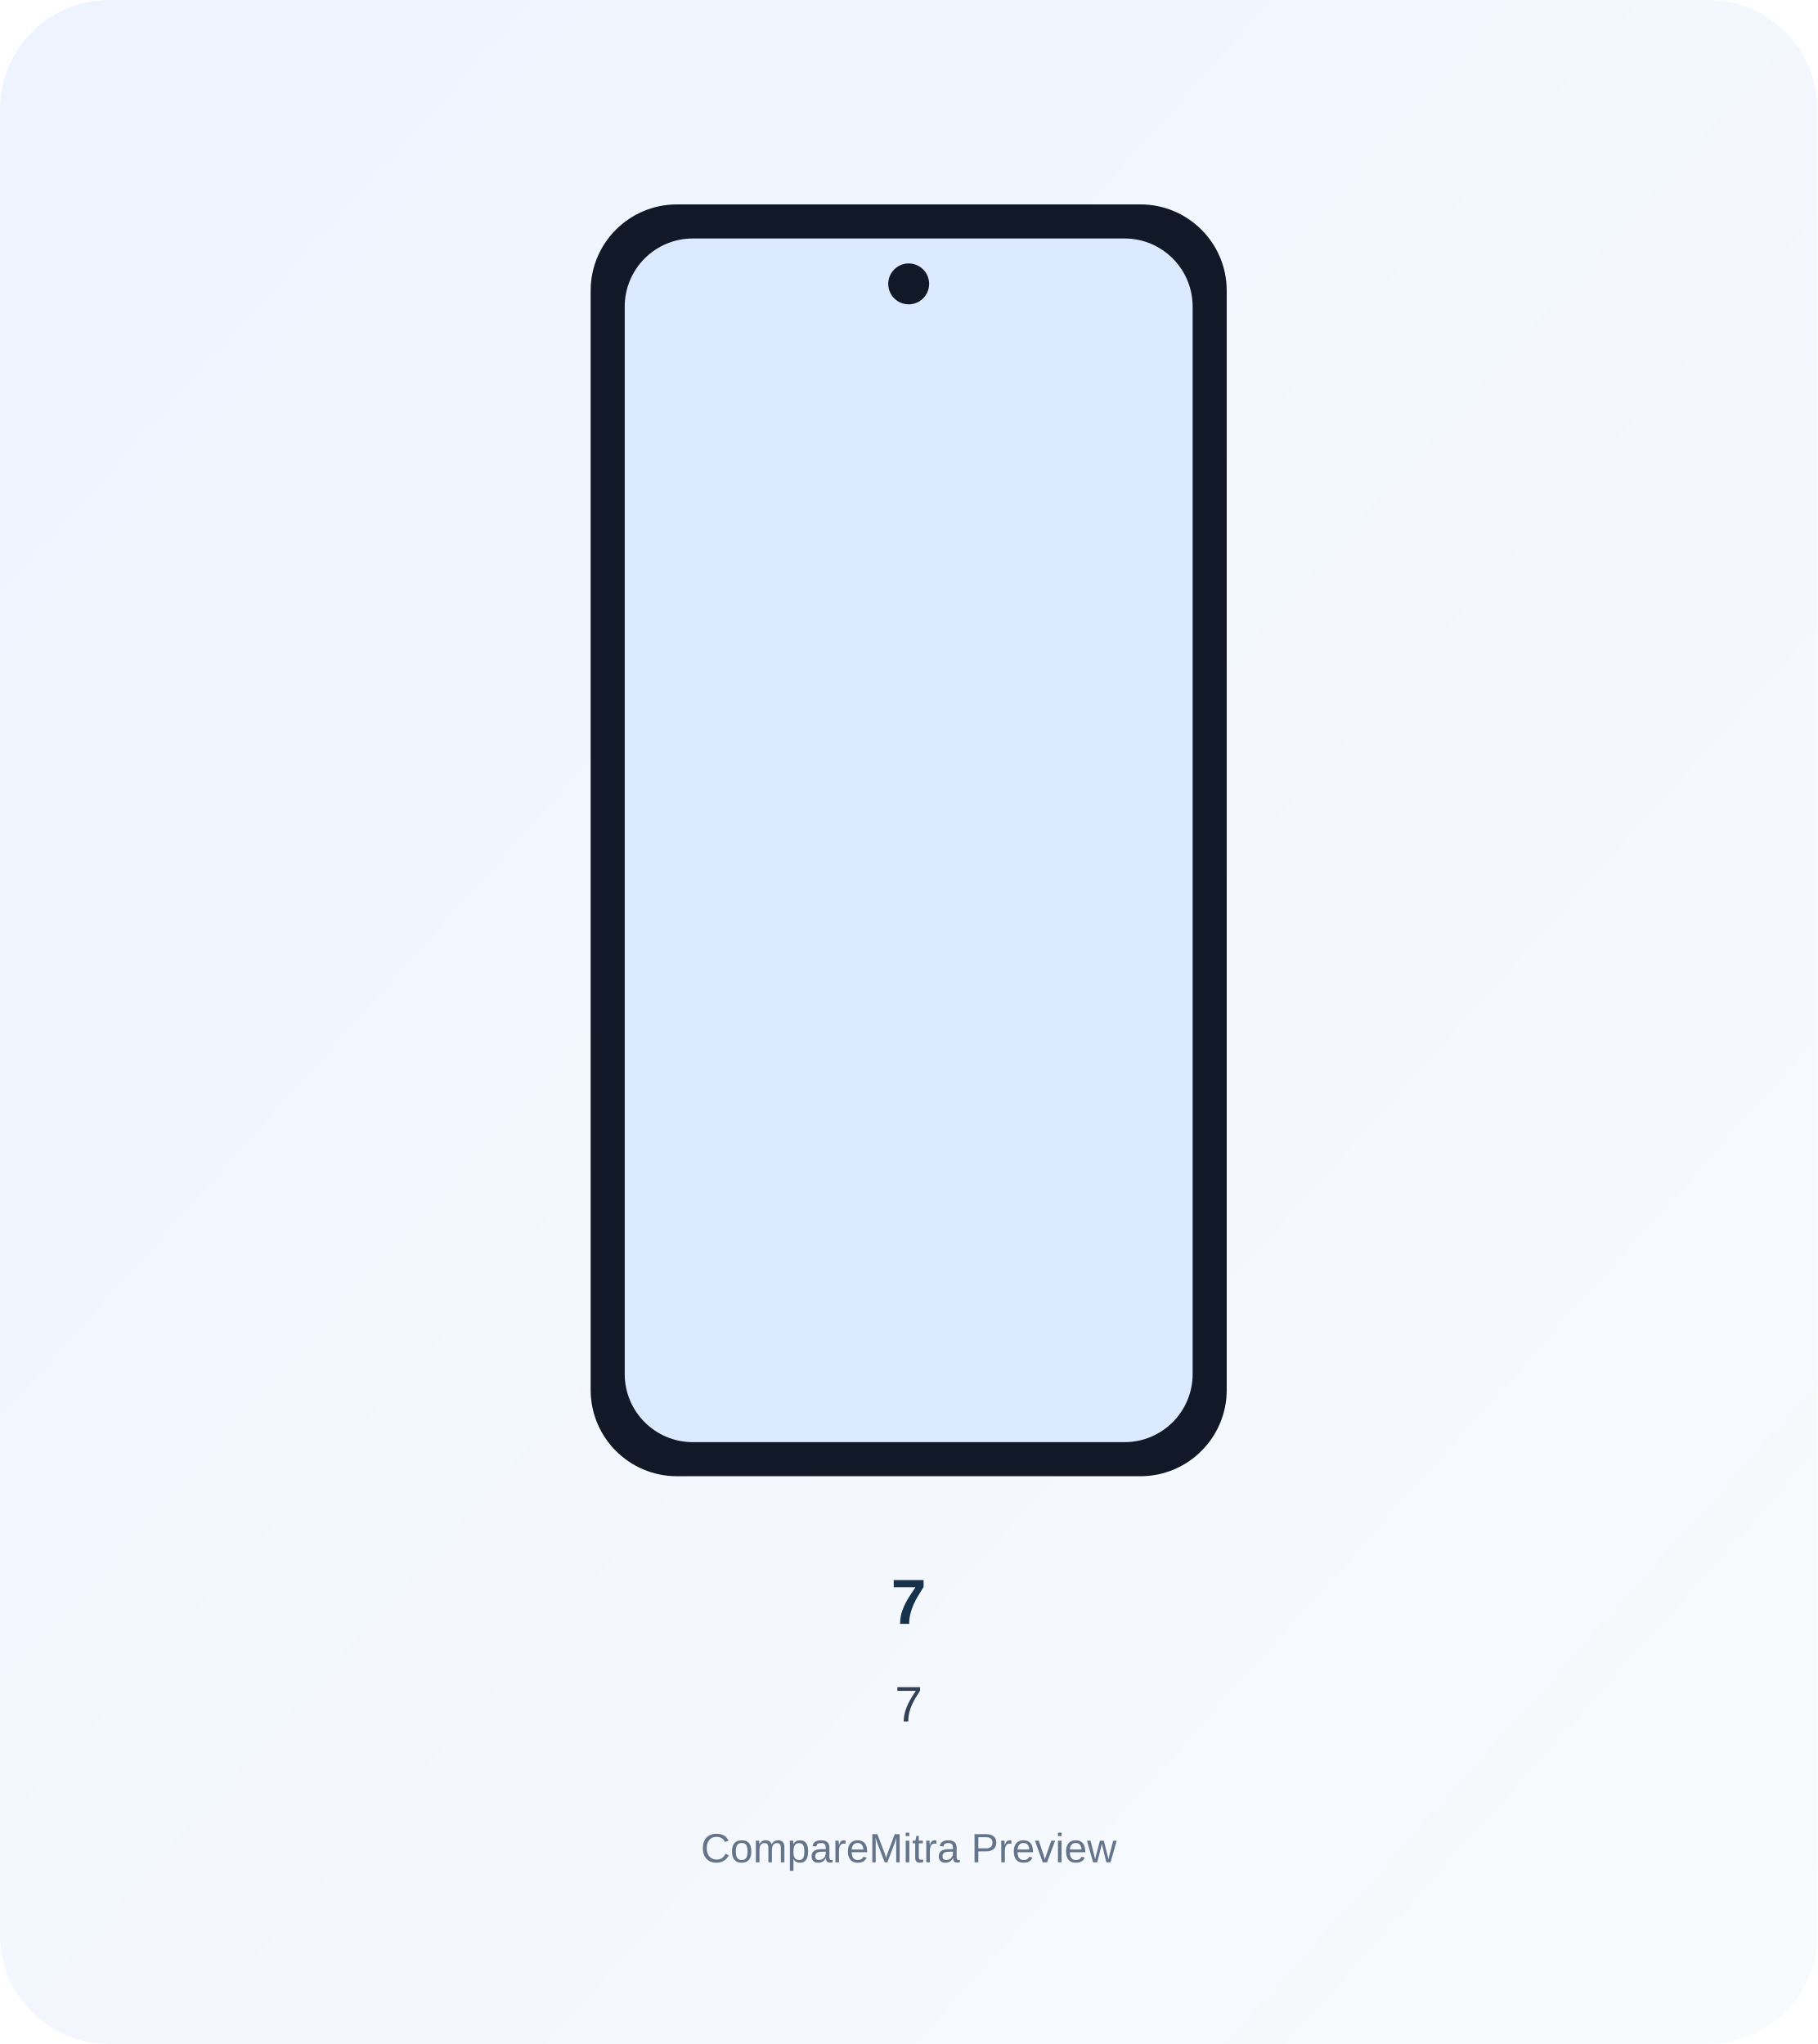
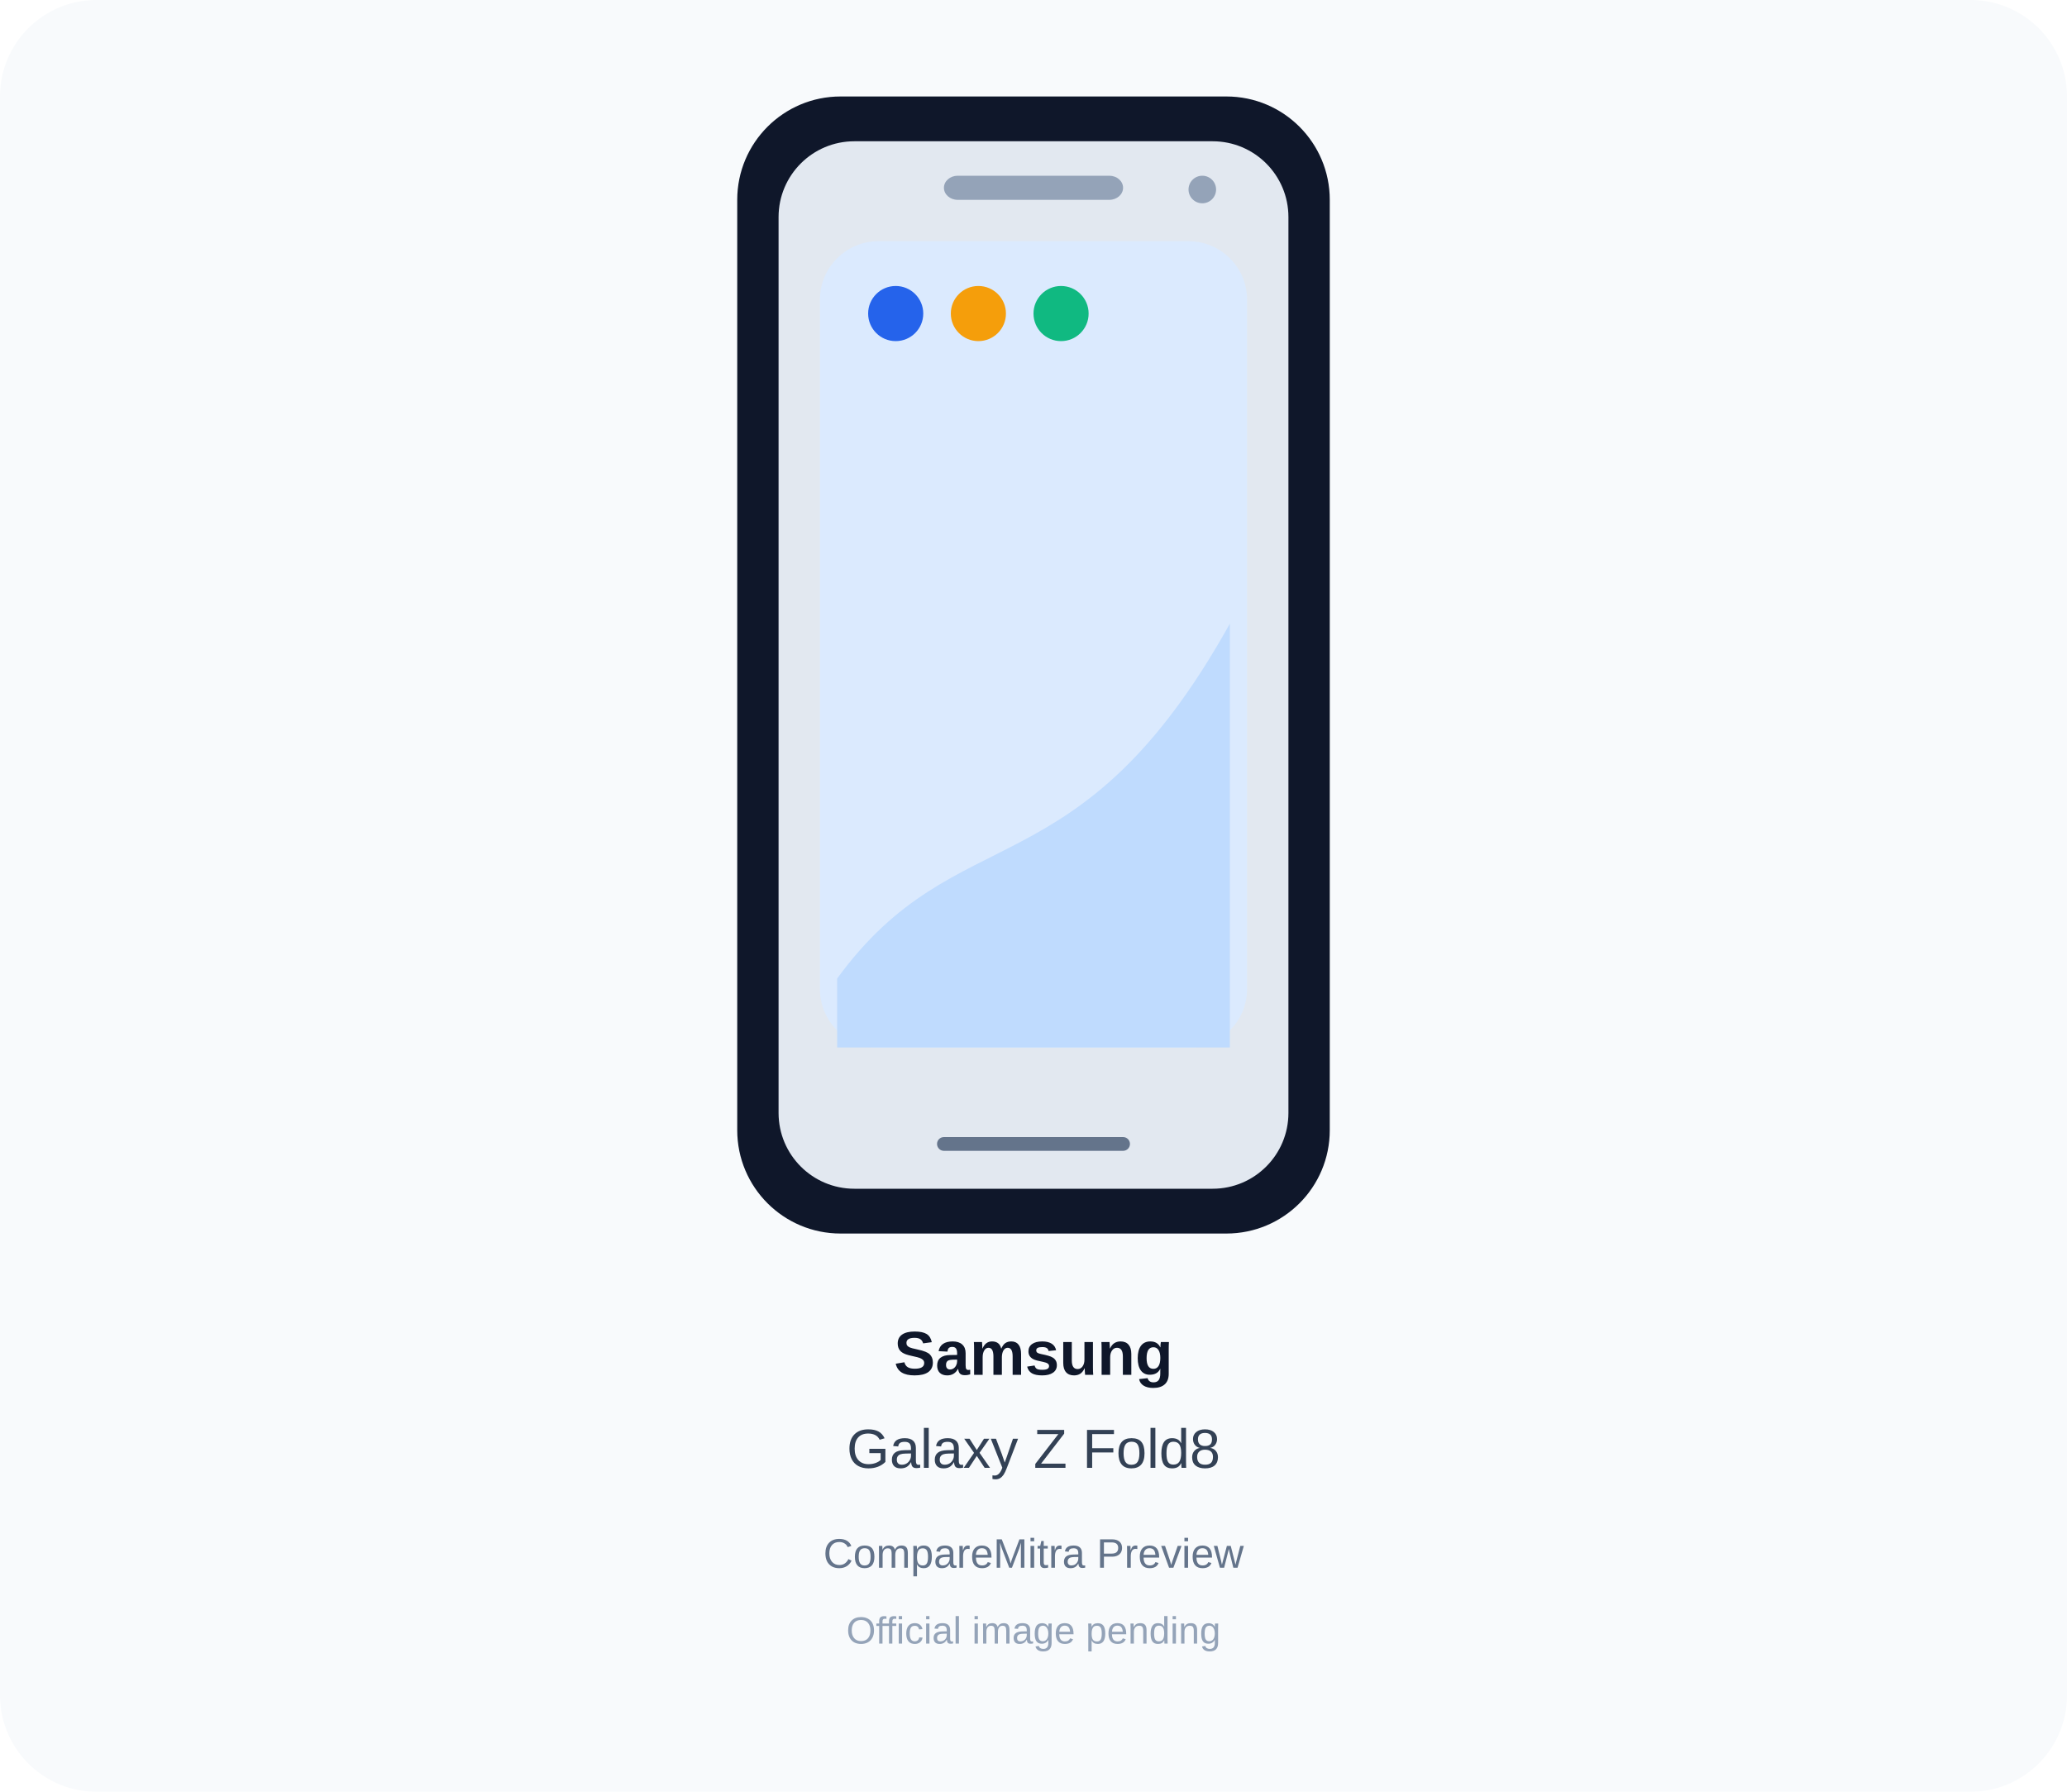
- <svg xmlns="http://www.w3.org/2000/svg" width="800" height="900" viewBox="0 0 800 900">
-   <defs>
-     <linearGradient id="bg" x1="0" y1="0" x2="1" y2="1">
-       <stop offset="0" stop-color="#eef4ff" />
-       <stop offset="1" stop-color="#f8fafc" />
-     </linearGradient>
-   </defs>
-   <rect width="800" height="900" rx="48" fill="url(#bg)" />
-   <rect x="260" y="90" width="280" height="560" rx="38" fill="#111827" />
-   <rect x="275" y="105" width="250" height="530" rx="30" fill="#dbeafe" />
-   <circle cx="400" cy="125" r="9" fill="#111827" />
-   <text x="400" y="715" text-anchor="middle" font-family="Arial,sans-serif" font-size="28" font-weight="700" fill="#17324d">7</text>
-   <text x="400" y="758" text-anchor="middle" font-family="Arial,sans-serif" font-size="22" fill="#334155">7</text>
-   <text x="400" y="820" text-anchor="middle" font-family="Arial,sans-serif" font-size="18" fill="#64748b">CompareMitra Preview</text>
+ <svg xmlns="http://www.w3.org/2000/svg" width="600" height="520" viewBox="0 0 600 520" role="img" aria-label="Samsung Galaxy Z Fold8 — CompareMitra preview">
+   <rect width="600" height="520" rx="28" fill="#f8fafc" />
+   <rect x="214" y="28" width="172" height="330" rx="30" fill="#0f172a" />
+   <rect x="226" y="41" width="148" height="304" rx="22" fill="#e2e8f0" />
+   <rect x="274" y="51" width="52" height="7" rx="4" fill="#94a3b8" />
+   <circle cx="349" cy="55" r="4" fill="#94a3b8" />
+   <rect x="238" y="70" width="124" height="234" rx="17" fill="#dbeafe" />
+   <circle cx="260" cy="91" r="8" fill="#2563eb" />
+   <circle cx="284" cy="91" r="8" fill="#f59e0b" />
+   <circle cx="308" cy="91" r="8" fill="#10b981" />
+   <path d="M243 284 C278 236 313 260 357 181 L357 304 L243 304 Z" fill="#bfdbfe" />
+   <rect x="272" y="330" width="56" height="4" rx="2" fill="#64748b" />
+   <text x="300" y="399" text-anchor="middle" font-family="Arial,Helvetica,sans-serif" font-size="18" font-weight="700" fill="#0f172a">Samsung</text>
+   <text x="300" y="426" text-anchor="middle" font-family="Arial,Helvetica,sans-serif" font-size="16" fill="#334155">Galaxy Z Fold8</text>
+   <text x="300" y="455" text-anchor="middle" font-family="Arial,Helvetica,sans-serif" font-size="12" fill="#64748b">CompareMitra Preview</text>
+   <text x="300" y="477" text-anchor="middle" font-family="Arial,Helvetica,sans-serif" font-size="11" fill="#94a3b8">Official image pending</text>
</svg>
